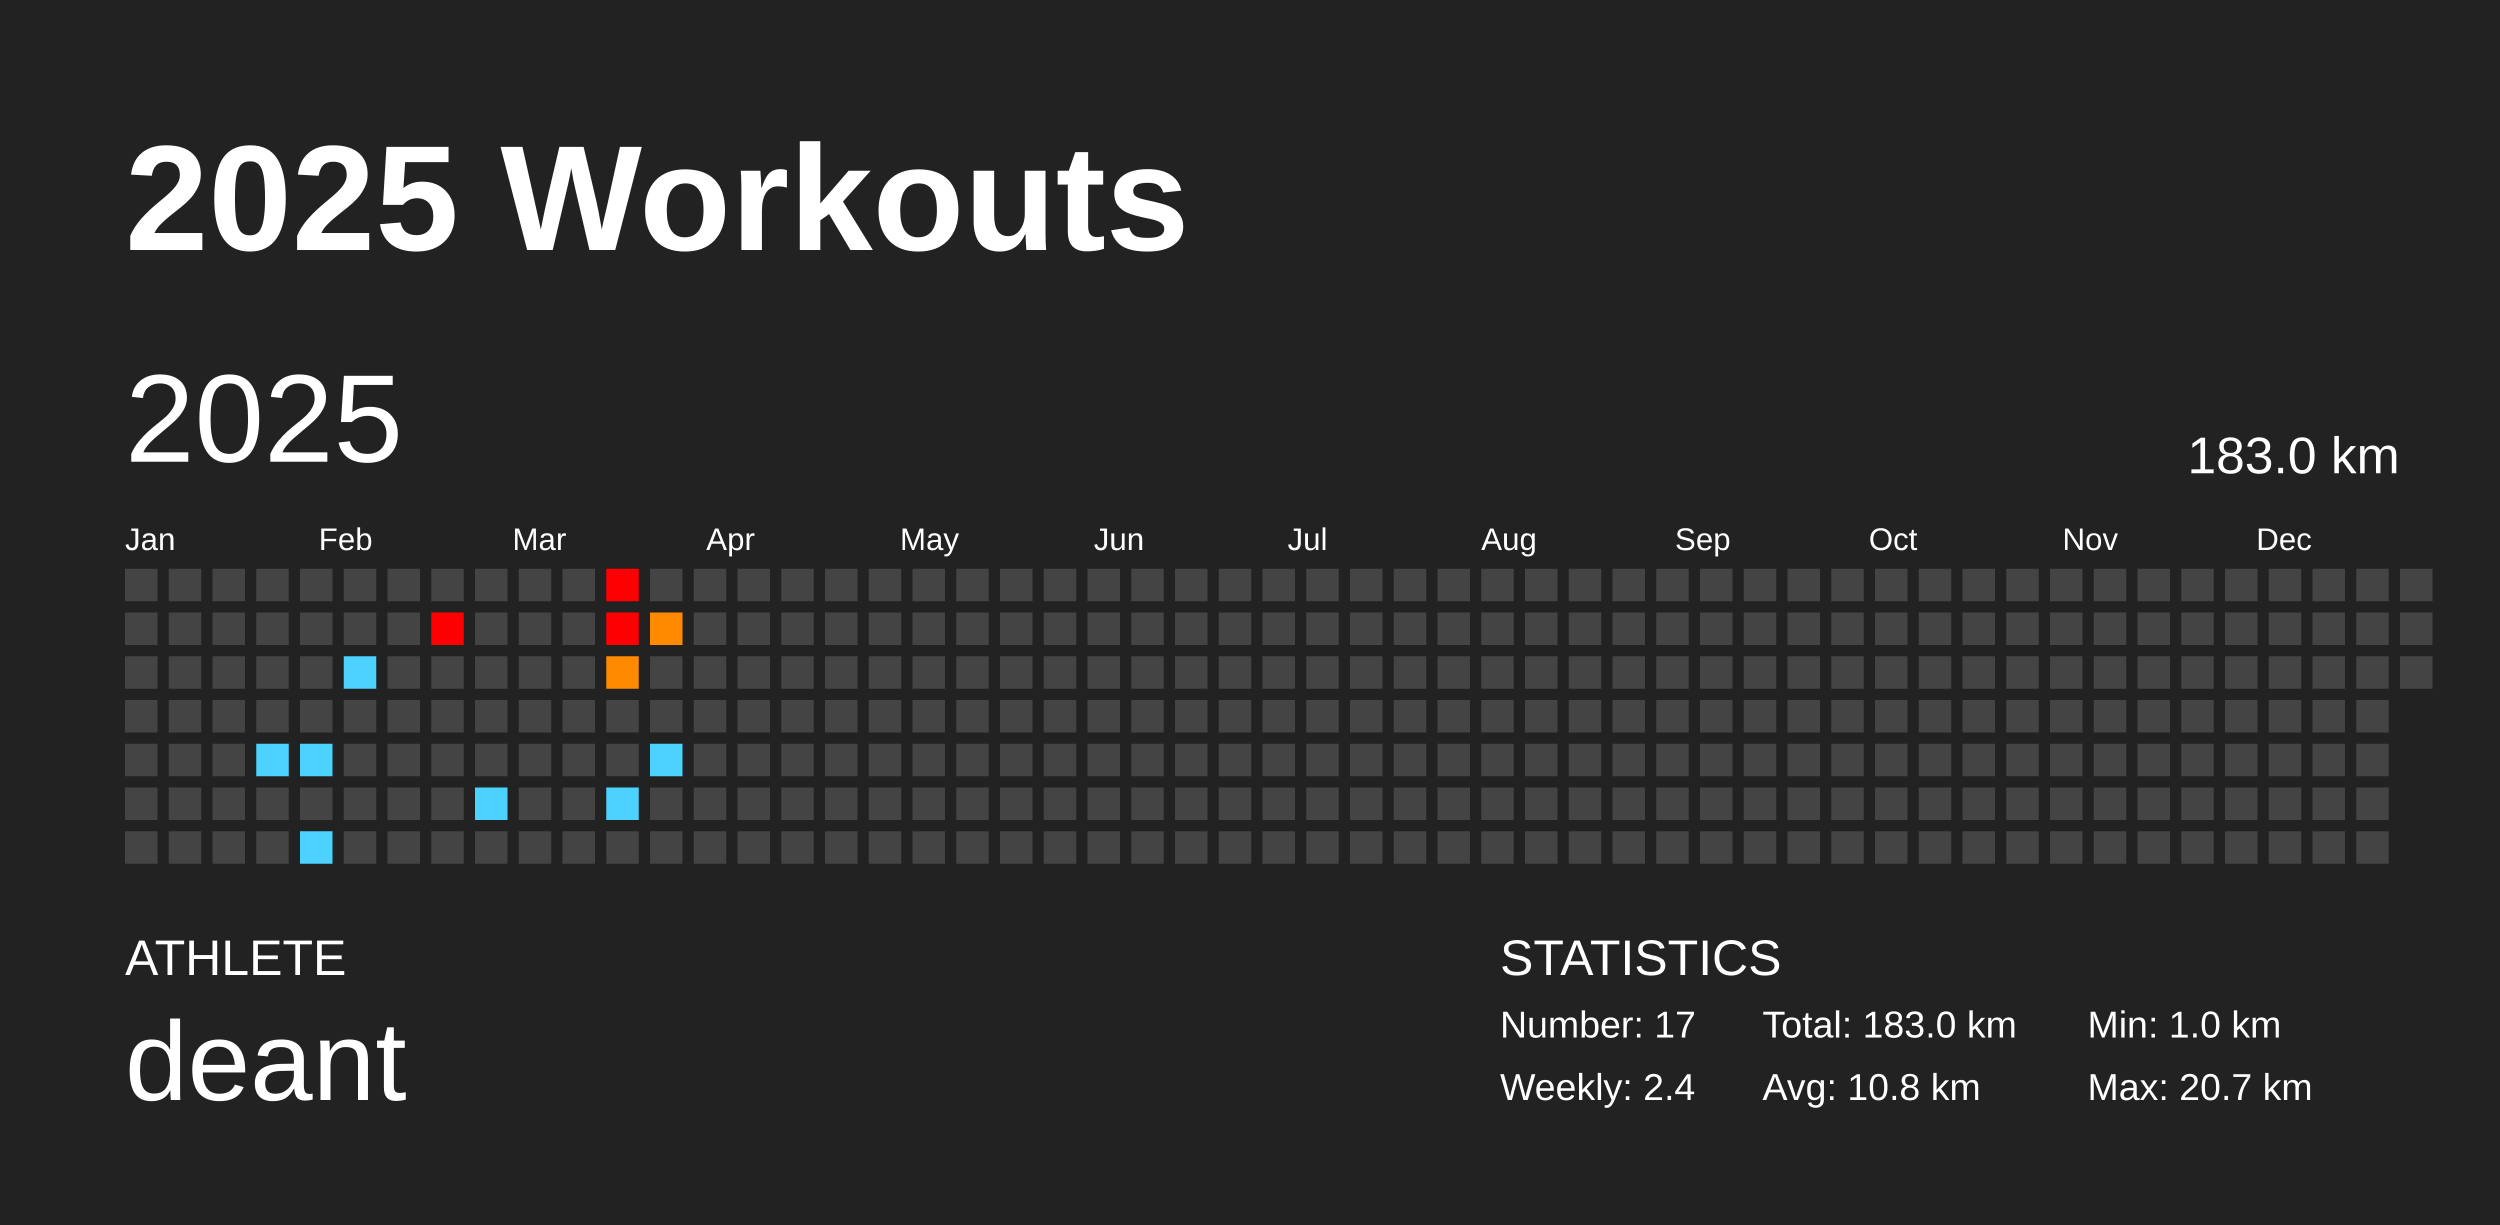
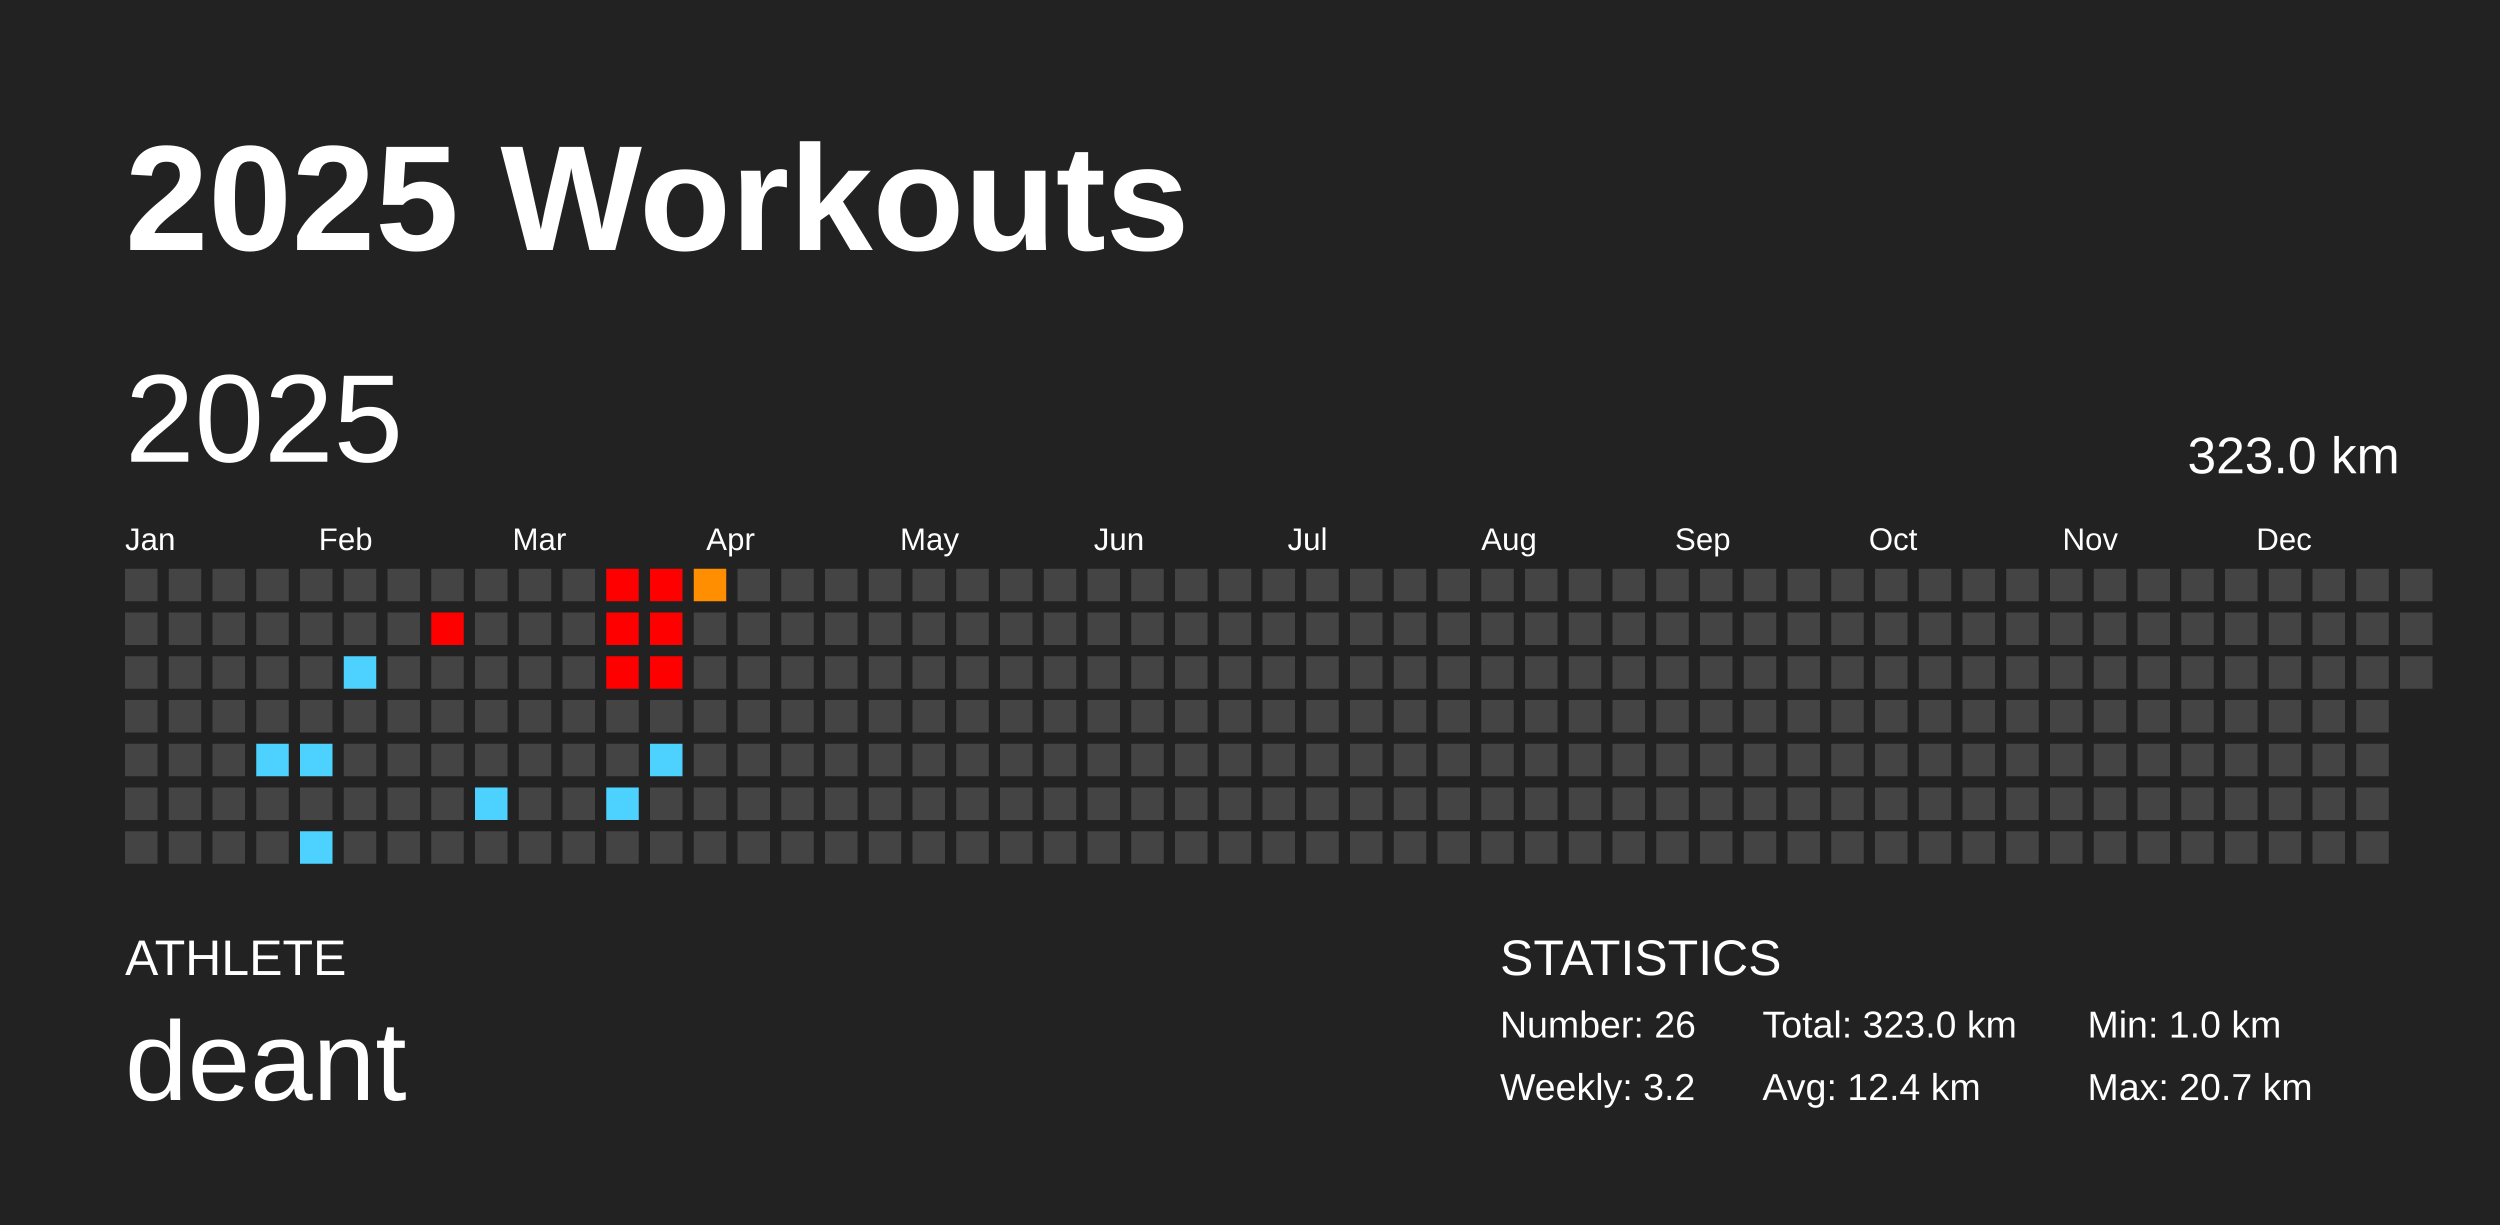
<svg xmlns="http://www.w3.org/2000/svg" baseProfile="full" height="98mm" version="1.1" viewBox="0,0,200,98" width="200mm">
  <defs />
  <rect fill="#222222" height="98" width="200" x="0" y="0" />
  <text fill="#FFFFFF" style="font-size:12px; font-family:Arial; font-weight:bold;" x="10" y="20">2025 Workouts</text>
  <text fill="#FFFFFF" style="font-size:4px; font-family:Arial" x="10" y="78">ATHLETE</text>
  <text fill="#FFFFFF" style="font-size:9px; font-family:Arial" x="10" y="88">deant</text>
  <text fill="#FFFFFF" style="font-size:4px; font-family:Arial" x="120" y="78">STATISTICS</text>
-   <text fill="#FFFFFF" style="font-size:3px; font-family:Arial" x="120" y="83">Number: 17</text>
-   <text fill="#FFFFFF" style="font-size:3px; font-family:Arial" x="120" y="88">Weekly: 2.4</text>
-   <text fill="#FFFFFF" style="font-size:3px; font-family:Arial" x="141" y="83">Total: 183.0 km</text>
-   <text fill="#FFFFFF" style="font-size:3px; font-family:Arial" x="141" y="88">Avg: 10.8 km</text>
+   <text fill="#FFFFFF" style="font-size:3px; font-family:Arial" x="120" y="83">Number: 26</text>
+   <text fill="#FFFFFF" style="font-size:3px; font-family:Arial" x="120" y="88">Weekly: 3.2</text>
+   <text fill="#FFFFFF" style="font-size:3px; font-family:Arial" x="141" y="83">Total: 323.0 km</text>
+   <text fill="#FFFFFF" style="font-size:3px; font-family:Arial" x="141" y="88">Avg: 12.4 km</text>
  <text fill="#FFFFFF" style="font-size:3px; font-family:Arial" x="167" y="83">Min: 1.0 km</text>
  <text fill="#FFFFFF" style="font-size:3px; font-family:Arial" x="167" y="88">Max: 20.7 km</text>
  <text dominant-baseline="hanging" fill="#FFFFFF" style="font-size:10.0px; font-family:Arial;" x="10" y="30">2025</text>
-   <text dominant-baseline="hanging" fill="#FFFFFF" style="font-size:4.125px; font-family:Arial;" x="175" y="35">183.0 km</text>
+   <text dominant-baseline="hanging" fill="#FFFFFF" style="font-size:4.125px; font-family:Arial;" x="175" y="35">323.0 km</text>
  <text fill="#FFFFFF" style="font-size:2.5px; font-family:Arial" x="10.0" y="44">Jan</text>
  <text fill="#FFFFFF" style="font-size:2.5px; font-family:Arial" x="25.5" y="44">Feb</text>
  <text fill="#FFFFFF" style="font-size:2.5px; font-family:Arial" x="41.0" y="44">Mar</text>
  <text fill="#FFFFFF" style="font-size:2.5px; font-family:Arial" x="56.5" y="44">Apr</text>
  <text fill="#FFFFFF" style="font-size:2.5px; font-family:Arial" x="72.0" y="44">May</text>
  <text fill="#FFFFFF" style="font-size:2.5px; font-family:Arial" x="87.5" y="44">Jun</text>
  <text fill="#FFFFFF" style="font-size:2.5px; font-family:Arial" x="103.0" y="44">Jul</text>
  <text fill="#FFFFFF" style="font-size:2.5px; font-family:Arial" x="118.5" y="44">Aug</text>
  <text fill="#FFFFFF" style="font-size:2.5px; font-family:Arial" x="134.0" y="44">Sep</text>
  <text fill="#FFFFFF" style="font-size:2.5px; font-family:Arial" x="149.5" y="44">Oct</text>
  <text fill="#FFFFFF" style="font-size:2.5px; font-family:Arial" x="165.0" y="44">Nov</text>
  <text fill="#FFFFFF" style="font-size:2.5px; font-family:Arial" x="180.5" y="44">Dec</text>
  <rect fill="#444444" height="2.6" width="2.6" x="10.0" y="45.5" />
  <rect fill="#444444" height="2.6" width="2.6" x="10.0" y="49.0" />
  <rect fill="#444444" height="2.6" width="2.6" x="10.0" y="52.5" />
  <rect fill="#444444" height="2.6" width="2.6" x="10.0" y="56.0" />
  <rect fill="#444444" height="2.6" width="2.6" x="10.0" y="59.5" />
  <rect fill="#444444" height="2.6" width="2.6" x="10.0" y="63.0" />
  <rect fill="#444444" height="2.6" width="2.6" x="10.0" y="66.5" />
  <rect fill="#444444" height="2.6" width="2.6" x="13.5" y="45.5" />
  <rect fill="#444444" height="2.6" width="2.6" x="13.5" y="49.0" />
  <rect fill="#444444" height="2.6" width="2.6" x="13.5" y="52.5" />
  <rect fill="#444444" height="2.6" width="2.6" x="13.5" y="56.0" />
  <rect fill="#444444" height="2.6" width="2.6" x="13.5" y="59.5" />
  <rect fill="#444444" height="2.6" width="2.6" x="13.5" y="63.0" />
  <rect fill="#444444" height="2.6" width="2.6" x="13.5" y="66.5" />
  <rect fill="#444444" height="2.6" width="2.6" x="17.0" y="45.5" />
  <rect fill="#444444" height="2.6" width="2.6" x="17.0" y="49.0" />
  <rect fill="#444444" height="2.6" width="2.6" x="17.0" y="52.5" />
  <rect fill="#444444" height="2.6" width="2.6" x="17.0" y="56.0" />
  <rect fill="#444444" height="2.6" width="2.6" x="17.0" y="59.5" />
  <rect fill="#444444" height="2.6" width="2.6" x="17.0" y="63.0" />
  <rect fill="#444444" height="2.6" width="2.6" x="17.0" y="66.5" />
  <rect fill="#444444" height="2.6" width="2.6" x="20.5" y="45.5" />
  <rect fill="#444444" height="2.6" width="2.6" x="20.5" y="49.0" />
  <rect fill="#444444" height="2.6" width="2.6" x="20.5" y="52.5" />
  <rect fill="#444444" height="2.6" width="2.6" x="20.5" y="56.0" />
  <rect fill="#4dd2ff" height="2.6" width="2.6" x="20.5" y="59.5" />
  <rect fill="#444444" height="2.6" width="2.6" x="20.5" y="63.0" />
  <rect fill="#444444" height="2.6" width="2.6" x="20.5" y="66.5" />
  <rect fill="#444444" height="2.6" width="2.6" x="24.0" y="45.5" />
  <rect fill="#444444" height="2.6" width="2.6" x="24.0" y="49.0" />
  <rect fill="#444444" height="2.6" width="2.6" x="24.0" y="52.5" />
  <rect fill="#444444" height="2.6" width="2.6" x="24.0" y="56.0" />
  <rect fill="#4dd2ff" height="2.6" width="2.6" x="24.0" y="59.5" />
  <rect fill="#444444" height="2.6" width="2.6" x="24.0" y="63.0" />
  <rect fill="#4dd2ff" height="2.6" width="2.6" x="24.0" y="66.5" />
  <rect fill="#444444" height="2.6" width="2.6" x="27.5" y="45.5" />
  <rect fill="#444444" height="2.6" width="2.6" x="27.5" y="49.0" />
  <rect fill="#4dd2ff" height="2.6" width="2.6" x="27.5" y="52.5" />
  <rect fill="#444444" height="2.6" width="2.6" x="27.5" y="56.0" />
  <rect fill="#444444" height="2.6" width="2.6" x="27.5" y="59.5" />
  <rect fill="#444444" height="2.6" width="2.6" x="27.5" y="63.0" />
  <rect fill="#444444" height="2.6" width="2.6" x="27.5" y="66.5" />
  <rect fill="#444444" height="2.6" width="2.6" x="31.0" y="45.5" />
  <rect fill="#444444" height="2.6" width="2.6" x="31.0" y="49.0" />
  <rect fill="#444444" height="2.6" width="2.6" x="31.0" y="52.5" />
  <rect fill="#444444" height="2.6" width="2.6" x="31.0" y="56.0" />
  <rect fill="#444444" height="2.6" width="2.6" x="31.0" y="59.5" />
  <rect fill="#444444" height="2.6" width="2.6" x="31.0" y="63.0" />
  <rect fill="#444444" height="2.6" width="2.6" x="31.0" y="66.5" />
  <rect fill="#444444" height="2.6" width="2.6" x="34.5" y="45.5" />
  <rect fill="red" height="2.6" width="2.6" x="34.5" y="49.0" />
  <rect fill="#444444" height="2.6" width="2.6" x="34.5" y="52.5" />
  <rect fill="#444444" height="2.6" width="2.6" x="34.5" y="56.0" />
  <rect fill="#444444" height="2.6" width="2.6" x="34.5" y="59.5" />
  <rect fill="#444444" height="2.6" width="2.6" x="34.5" y="63.0" />
  <rect fill="#444444" height="2.6" width="2.6" x="34.5" y="66.5" />
  <rect fill="#444444" height="2.6" width="2.6" x="38.0" y="45.5" />
  <rect fill="#444444" height="2.6" width="2.6" x="38.0" y="49.0" />
  <rect fill="#444444" height="2.6" width="2.6" x="38.0" y="52.5" />
  <rect fill="#444444" height="2.6" width="2.6" x="38.0" y="56.0" />
  <rect fill="#444444" height="2.6" width="2.6" x="38.0" y="59.5" />
  <rect fill="#4dd2ff" height="2.6" width="2.6" x="38.0" y="63.0" />
  <rect fill="#444444" height="2.6" width="2.6" x="38.0" y="66.5" />
  <rect fill="#444444" height="2.6" width="2.6" x="41.5" y="45.5" />
  <rect fill="#444444" height="2.6" width="2.6" x="41.5" y="49.0" />
  <rect fill="#444444" height="2.6" width="2.6" x="41.5" y="52.5" />
  <rect fill="#444444" height="2.6" width="2.6" x="41.5" y="56.0" />
  <rect fill="#444444" height="2.6" width="2.6" x="41.5" y="59.5" />
  <rect fill="#444444" height="2.6" width="2.6" x="41.5" y="63.0" />
  <rect fill="#444444" height="2.6" width="2.6" x="41.5" y="66.5" />
  <rect fill="#444444" height="2.6" width="2.6" x="45.0" y="45.5" />
  <rect fill="#444444" height="2.6" width="2.6" x="45.0" y="49.0" />
  <rect fill="#444444" height="2.6" width="2.6" x="45.0" y="52.5" />
  <rect fill="#444444" height="2.6" width="2.6" x="45.0" y="56.0" />
  <rect fill="#444444" height="2.6" width="2.6" x="45.0" y="59.5" />
  <rect fill="#444444" height="2.6" width="2.6" x="45.0" y="63.0" />
  <rect fill="#444444" height="2.6" width="2.6" x="45.0" y="66.5" />
  <rect fill="red" height="2.6" width="2.6" x="48.5" y="45.5" />
  <rect fill="red" height="2.6" width="2.6" x="48.5" y="49.0" />
-   <rect fill="#ff8a00" height="2.6" width="2.6" x="48.5" y="52.5" />
+   <rect fill="red" height="2.6" width="2.6" x="48.5" y="52.5" />
  <rect fill="#444444" height="2.6" width="2.6" x="48.5" y="56.0" />
  <rect fill="#444444" height="2.6" width="2.6" x="48.5" y="59.5" />
  <rect fill="#4dd2ff" height="2.6" width="2.6" x="48.5" y="63.0" />
  <rect fill="#444444" height="2.6" width="2.6" x="48.5" y="66.5" />
-   <rect fill="#444444" height="2.6" width="2.6" x="52.0" y="45.5" />
-   <rect fill="#ff8a00" height="2.6" width="2.6" x="52.0" y="49.0" />
-   <rect fill="#444444" height="2.6" width="2.6" x="52.0" y="52.5" />
+   <rect fill="red" height="2.6" width="2.6" x="52.0" y="45.5" />
+   <rect fill="red" height="2.6" width="2.6" x="52.0" y="49.0" />
+   <rect fill="red" height="2.6" width="2.6" x="52.0" y="52.5" />
  <rect fill="#444444" height="2.6" width="2.6" x="52.0" y="56.0" />
  <rect fill="#4dd2ff" height="2.6" width="2.6" x="52.0" y="59.5" />
  <rect fill="#444444" height="2.6" width="2.6" x="52.0" y="63.0" />
  <rect fill="#444444" height="2.6" width="2.6" x="52.0" y="66.5" />
-   <rect fill="#444444" height="2.6" width="2.6" x="55.5" y="45.5" />
+   <rect fill="#ff8e00" height="2.6" width="2.6" x="55.5" y="45.5" />
  <rect fill="#444444" height="2.6" width="2.6" x="55.5" y="49.0" />
  <rect fill="#444444" height="2.6" width="2.6" x="55.5" y="52.5" />
  <rect fill="#444444" height="2.6" width="2.6" x="55.5" y="56.0" />
  <rect fill="#444444" height="2.6" width="2.6" x="55.5" y="59.5" />
  <rect fill="#444444" height="2.6" width="2.6" x="55.5" y="63.0" />
  <rect fill="#444444" height="2.6" width="2.6" x="55.5" y="66.5" />
  <rect fill="#444444" height="2.6" width="2.6" x="59.0" y="45.5" />
  <rect fill="#444444" height="2.6" width="2.6" x="59.0" y="49.0" />
  <rect fill="#444444" height="2.6" width="2.6" x="59.0" y="52.5" />
  <rect fill="#444444" height="2.6" width="2.6" x="59.0" y="56.0" />
  <rect fill="#444444" height="2.6" width="2.6" x="59.0" y="59.5" />
  <rect fill="#444444" height="2.6" width="2.6" x="59.0" y="63.0" />
  <rect fill="#444444" height="2.6" width="2.6" x="59.0" y="66.5" />
  <rect fill="#444444" height="2.6" width="2.6" x="62.5" y="45.5" />
  <rect fill="#444444" height="2.6" width="2.6" x="62.5" y="49.0" />
  <rect fill="#444444" height="2.6" width="2.6" x="62.5" y="52.5" />
  <rect fill="#444444" height="2.6" width="2.6" x="62.5" y="56.0" />
  <rect fill="#444444" height="2.6" width="2.6" x="62.5" y="59.5" />
  <rect fill="#444444" height="2.6" width="2.6" x="62.5" y="63.0" />
  <rect fill="#444444" height="2.6" width="2.6" x="62.5" y="66.5" />
  <rect fill="#444444" height="2.6" width="2.6" x="66.0" y="45.5" />
  <rect fill="#444444" height="2.6" width="2.6" x="66.0" y="49.0" />
  <rect fill="#444444" height="2.6" width="2.6" x="66.0" y="52.5" />
  <rect fill="#444444" height="2.6" width="2.6" x="66.0" y="56.0" />
  <rect fill="#444444" height="2.6" width="2.6" x="66.0" y="59.5" />
  <rect fill="#444444" height="2.6" width="2.6" x="66.0" y="63.0" />
  <rect fill="#444444" height="2.6" width="2.6" x="66.0" y="66.5" />
  <rect fill="#444444" height="2.6" width="2.6" x="69.5" y="45.5" />
  <rect fill="#444444" height="2.6" width="2.6" x="69.5" y="49.0" />
  <rect fill="#444444" height="2.6" width="2.6" x="69.5" y="52.5" />
  <rect fill="#444444" height="2.6" width="2.6" x="69.5" y="56.0" />
  <rect fill="#444444" height="2.6" width="2.6" x="69.5" y="59.5" />
  <rect fill="#444444" height="2.6" width="2.6" x="69.5" y="63.0" />
  <rect fill="#444444" height="2.6" width="2.6" x="69.5" y="66.5" />
  <rect fill="#444444" height="2.6" width="2.6" x="73.0" y="45.5" />
  <rect fill="#444444" height="2.6" width="2.6" x="73.0" y="49.0" />
  <rect fill="#444444" height="2.6" width="2.6" x="73.0" y="52.5" />
  <rect fill="#444444" height="2.6" width="2.6" x="73.0" y="56.0" />
  <rect fill="#444444" height="2.6" width="2.6" x="73.0" y="59.5" />
  <rect fill="#444444" height="2.6" width="2.6" x="73.0" y="63.0" />
  <rect fill="#444444" height="2.6" width="2.6" x="73.0" y="66.5" />
  <rect fill="#444444" height="2.6" width="2.6" x="76.5" y="45.5" />
  <rect fill="#444444" height="2.6" width="2.6" x="76.5" y="49.0" />
  <rect fill="#444444" height="2.6" width="2.6" x="76.5" y="52.5" />
  <rect fill="#444444" height="2.6" width="2.6" x="76.5" y="56.0" />
  <rect fill="#444444" height="2.6" width="2.6" x="76.5" y="59.5" />
  <rect fill="#444444" height="2.6" width="2.6" x="76.5" y="63.0" />
  <rect fill="#444444" height="2.6" width="2.6" x="76.5" y="66.5" />
  <rect fill="#444444" height="2.6" width="2.6" x="80.0" y="45.5" />
  <rect fill="#444444" height="2.6" width="2.6" x="80.0" y="49.0" />
  <rect fill="#444444" height="2.6" width="2.6" x="80.0" y="52.5" />
  <rect fill="#444444" height="2.6" width="2.6" x="80.0" y="56.0" />
  <rect fill="#444444" height="2.6" width="2.6" x="80.0" y="59.5" />
  <rect fill="#444444" height="2.6" width="2.6" x="80.0" y="63.0" />
  <rect fill="#444444" height="2.6" width="2.6" x="80.0" y="66.5" />
  <rect fill="#444444" height="2.6" width="2.6" x="83.5" y="45.5" />
  <rect fill="#444444" height="2.6" width="2.6" x="83.5" y="49.0" />
  <rect fill="#444444" height="2.6" width="2.6" x="83.5" y="52.5" />
  <rect fill="#444444" height="2.6" width="2.6" x="83.5" y="56.0" />
  <rect fill="#444444" height="2.6" width="2.6" x="83.5" y="59.5" />
  <rect fill="#444444" height="2.6" width="2.6" x="83.5" y="63.0" />
  <rect fill="#444444" height="2.6" width="2.6" x="83.5" y="66.5" />
  <rect fill="#444444" height="2.6" width="2.6" x="87.0" y="45.5" />
  <rect fill="#444444" height="2.6" width="2.6" x="87.0" y="49.0" />
  <rect fill="#444444" height="2.6" width="2.6" x="87.0" y="52.5" />
  <rect fill="#444444" height="2.6" width="2.6" x="87.0" y="56.0" />
  <rect fill="#444444" height="2.6" width="2.6" x="87.0" y="59.5" />
  <rect fill="#444444" height="2.6" width="2.6" x="87.0" y="63.0" />
  <rect fill="#444444" height="2.6" width="2.6" x="87.0" y="66.5" />
  <rect fill="#444444" height="2.6" width="2.6" x="90.5" y="45.5" />
  <rect fill="#444444" height="2.6" width="2.6" x="90.5" y="49.0" />
  <rect fill="#444444" height="2.6" width="2.6" x="90.5" y="52.5" />
  <rect fill="#444444" height="2.6" width="2.6" x="90.5" y="56.0" />
  <rect fill="#444444" height="2.6" width="2.6" x="90.5" y="59.5" />
  <rect fill="#444444" height="2.6" width="2.6" x="90.5" y="63.0" />
  <rect fill="#444444" height="2.6" width="2.6" x="90.5" y="66.5" />
  <rect fill="#444444" height="2.6" width="2.6" x="94.0" y="45.5" />
  <rect fill="#444444" height="2.6" width="2.6" x="94.0" y="49.0" />
  <rect fill="#444444" height="2.6" width="2.6" x="94.0" y="52.5" />
  <rect fill="#444444" height="2.6" width="2.6" x="94.0" y="56.0" />
  <rect fill="#444444" height="2.6" width="2.6" x="94.0" y="59.5" />
  <rect fill="#444444" height="2.6" width="2.6" x="94.0" y="63.0" />
  <rect fill="#444444" height="2.6" width="2.6" x="94.0" y="66.5" />
  <rect fill="#444444" height="2.6" width="2.6" x="97.5" y="45.5" />
  <rect fill="#444444" height="2.6" width="2.6" x="97.5" y="49.0" />
  <rect fill="#444444" height="2.6" width="2.6" x="97.5" y="52.5" />
  <rect fill="#444444" height="2.6" width="2.6" x="97.5" y="56.0" />
  <rect fill="#444444" height="2.6" width="2.6" x="97.5" y="59.5" />
  <rect fill="#444444" height="2.6" width="2.6" x="97.5" y="63.0" />
  <rect fill="#444444" height="2.6" width="2.6" x="97.5" y="66.5" />
  <rect fill="#444444" height="2.6" width="2.6" x="101.0" y="45.5" />
  <rect fill="#444444" height="2.6" width="2.6" x="101.0" y="49.0" />
  <rect fill="#444444" height="2.6" width="2.6" x="101.0" y="52.5" />
  <rect fill="#444444" height="2.6" width="2.6" x="101.0" y="56.0" />
  <rect fill="#444444" height="2.6" width="2.6" x="101.0" y="59.5" />
  <rect fill="#444444" height="2.6" width="2.6" x="101.0" y="63.0" />
  <rect fill="#444444" height="2.6" width="2.6" x="101.0" y="66.5" />
  <rect fill="#444444" height="2.6" width="2.6" x="104.5" y="45.5" />
  <rect fill="#444444" height="2.6" width="2.6" x="104.5" y="49.0" />
  <rect fill="#444444" height="2.6" width="2.6" x="104.5" y="52.5" />
  <rect fill="#444444" height="2.6" width="2.6" x="104.5" y="56.0" />
  <rect fill="#444444" height="2.6" width="2.6" x="104.5" y="59.5" />
  <rect fill="#444444" height="2.6" width="2.6" x="104.5" y="63.0" />
  <rect fill="#444444" height="2.6" width="2.6" x="104.5" y="66.5" />
  <rect fill="#444444" height="2.6" width="2.6" x="108.0" y="45.5" />
  <rect fill="#444444" height="2.6" width="2.6" x="108.0" y="49.0" />
  <rect fill="#444444" height="2.6" width="2.6" x="108.0" y="52.5" />
  <rect fill="#444444" height="2.6" width="2.6" x="108.0" y="56.0" />
  <rect fill="#444444" height="2.6" width="2.6" x="108.0" y="59.5" />
  <rect fill="#444444" height="2.6" width="2.6" x="108.0" y="63.0" />
  <rect fill="#444444" height="2.6" width="2.6" x="108.0" y="66.5" />
  <rect fill="#444444" height="2.6" width="2.6" x="111.5" y="45.5" />
  <rect fill="#444444" height="2.6" width="2.6" x="111.5" y="49.0" />
  <rect fill="#444444" height="2.6" width="2.6" x="111.5" y="52.5" />
  <rect fill="#444444" height="2.6" width="2.6" x="111.5" y="56.0" />
  <rect fill="#444444" height="2.6" width="2.6" x="111.5" y="59.5" />
  <rect fill="#444444" height="2.6" width="2.6" x="111.5" y="63.0" />
  <rect fill="#444444" height="2.6" width="2.6" x="111.5" y="66.5" />
  <rect fill="#444444" height="2.6" width="2.6" x="115.0" y="45.5" />
  <rect fill="#444444" height="2.6" width="2.6" x="115.0" y="49.0" />
  <rect fill="#444444" height="2.6" width="2.6" x="115.0" y="52.5" />
  <rect fill="#444444" height="2.6" width="2.6" x="115.0" y="56.0" />
  <rect fill="#444444" height="2.6" width="2.6" x="115.0" y="59.5" />
  <rect fill="#444444" height="2.6" width="2.6" x="115.0" y="63.0" />
  <rect fill="#444444" height="2.6" width="2.6" x="115.0" y="66.5" />
  <rect fill="#444444" height="2.6" width="2.6" x="118.5" y="45.5" />
  <rect fill="#444444" height="2.6" width="2.6" x="118.5" y="49.0" />
  <rect fill="#444444" height="2.6" width="2.6" x="118.5" y="52.5" />
  <rect fill="#444444" height="2.6" width="2.6" x="118.5" y="56.0" />
  <rect fill="#444444" height="2.6" width="2.6" x="118.5" y="59.5" />
  <rect fill="#444444" height="2.6" width="2.6" x="118.5" y="63.0" />
  <rect fill="#444444" height="2.6" width="2.6" x="118.5" y="66.5" />
  <rect fill="#444444" height="2.6" width="2.6" x="122.0" y="45.5" />
  <rect fill="#444444" height="2.6" width="2.6" x="122.0" y="49.0" />
  <rect fill="#444444" height="2.6" width="2.6" x="122.0" y="52.5" />
  <rect fill="#444444" height="2.6" width="2.6" x="122.0" y="56.0" />
  <rect fill="#444444" height="2.6" width="2.6" x="122.0" y="59.5" />
  <rect fill="#444444" height="2.6" width="2.6" x="122.0" y="63.0" />
  <rect fill="#444444" height="2.6" width="2.6" x="122.0" y="66.5" />
  <rect fill="#444444" height="2.6" width="2.6" x="125.5" y="45.5" />
  <rect fill="#444444" height="2.6" width="2.6" x="125.5" y="49.0" />
  <rect fill="#444444" height="2.6" width="2.6" x="125.5" y="52.5" />
  <rect fill="#444444" height="2.6" width="2.6" x="125.5" y="56.0" />
  <rect fill="#444444" height="2.6" width="2.6" x="125.5" y="59.5" />
  <rect fill="#444444" height="2.6" width="2.6" x="125.5" y="63.0" />
  <rect fill="#444444" height="2.6" width="2.6" x="125.5" y="66.5" />
  <rect fill="#444444" height="2.6" width="2.6" x="129.0" y="45.5" />
  <rect fill="#444444" height="2.6" width="2.6" x="129.0" y="49.0" />
  <rect fill="#444444" height="2.6" width="2.6" x="129.0" y="52.5" />
  <rect fill="#444444" height="2.6" width="2.6" x="129.0" y="56.0" />
  <rect fill="#444444" height="2.6" width="2.6" x="129.0" y="59.5" />
  <rect fill="#444444" height="2.6" width="2.6" x="129.0" y="63.0" />
  <rect fill="#444444" height="2.6" width="2.6" x="129.0" y="66.5" />
  <rect fill="#444444" height="2.6" width="2.6" x="132.5" y="45.5" />
  <rect fill="#444444" height="2.6" width="2.6" x="132.5" y="49.0" />
  <rect fill="#444444" height="2.6" width="2.6" x="132.5" y="52.5" />
  <rect fill="#444444" height="2.6" width="2.6" x="132.5" y="56.0" />
  <rect fill="#444444" height="2.6" width="2.6" x="132.5" y="59.5" />
  <rect fill="#444444" height="2.6" width="2.6" x="132.5" y="63.0" />
  <rect fill="#444444" height="2.6" width="2.6" x="132.5" y="66.5" />
  <rect fill="#444444" height="2.6" width="2.6" x="136.0" y="45.5" />
  <rect fill="#444444" height="2.6" width="2.6" x="136.0" y="49.0" />
  <rect fill="#444444" height="2.6" width="2.6" x="136.0" y="52.5" />
  <rect fill="#444444" height="2.6" width="2.6" x="136.0" y="56.0" />
  <rect fill="#444444" height="2.6" width="2.6" x="136.0" y="59.5" />
  <rect fill="#444444" height="2.6" width="2.6" x="136.0" y="63.0" />
  <rect fill="#444444" height="2.6" width="2.6" x="136.0" y="66.5" />
  <rect fill="#444444" height="2.6" width="2.6" x="139.5" y="45.5" />
  <rect fill="#444444" height="2.6" width="2.6" x="139.5" y="49.0" />
  <rect fill="#444444" height="2.6" width="2.6" x="139.5" y="52.5" />
  <rect fill="#444444" height="2.6" width="2.6" x="139.5" y="56.0" />
  <rect fill="#444444" height="2.6" width="2.6" x="139.5" y="59.5" />
  <rect fill="#444444" height="2.6" width="2.6" x="139.5" y="63.0" />
  <rect fill="#444444" height="2.6" width="2.6" x="139.5" y="66.5" />
  <rect fill="#444444" height="2.6" width="2.6" x="143.0" y="45.5" />
  <rect fill="#444444" height="2.6" width="2.6" x="143.0" y="49.0" />
  <rect fill="#444444" height="2.6" width="2.6" x="143.0" y="52.5" />
  <rect fill="#444444" height="2.6" width="2.6" x="143.0" y="56.0" />
  <rect fill="#444444" height="2.6" width="2.6" x="143.0" y="59.5" />
  <rect fill="#444444" height="2.6" width="2.6" x="143.0" y="63.0" />
  <rect fill="#444444" height="2.6" width="2.6" x="143.0" y="66.5" />
  <rect fill="#444444" height="2.6" width="2.6" x="146.5" y="45.5" />
  <rect fill="#444444" height="2.6" width="2.6" x="146.5" y="49.0" />
  <rect fill="#444444" height="2.6" width="2.6" x="146.5" y="52.5" />
  <rect fill="#444444" height="2.6" width="2.6" x="146.5" y="56.0" />
  <rect fill="#444444" height="2.6" width="2.6" x="146.5" y="59.5" />
  <rect fill="#444444" height="2.6" width="2.6" x="146.5" y="63.0" />
  <rect fill="#444444" height="2.6" width="2.6" x="146.5" y="66.5" />
  <rect fill="#444444" height="2.6" width="2.6" x="150.0" y="45.5" />
  <rect fill="#444444" height="2.6" width="2.6" x="150.0" y="49.0" />
  <rect fill="#444444" height="2.6" width="2.6" x="150.0" y="52.5" />
  <rect fill="#444444" height="2.6" width="2.6" x="150.0" y="56.0" />
  <rect fill="#444444" height="2.6" width="2.6" x="150.0" y="59.5" />
  <rect fill="#444444" height="2.6" width="2.6" x="150.0" y="63.0" />
  <rect fill="#444444" height="2.6" width="2.6" x="150.0" y="66.5" />
  <rect fill="#444444" height="2.6" width="2.6" x="153.5" y="45.5" />
  <rect fill="#444444" height="2.6" width="2.6" x="153.5" y="49.0" />
  <rect fill="#444444" height="2.6" width="2.6" x="153.5" y="52.5" />
  <rect fill="#444444" height="2.6" width="2.6" x="153.5" y="56.0" />
  <rect fill="#444444" height="2.6" width="2.6" x="153.5" y="59.5" />
  <rect fill="#444444" height="2.6" width="2.6" x="153.5" y="63.0" />
  <rect fill="#444444" height="2.6" width="2.6" x="153.5" y="66.5" />
  <rect fill="#444444" height="2.6" width="2.6" x="157.0" y="45.5" />
  <rect fill="#444444" height="2.6" width="2.6" x="157.0" y="49.0" />
  <rect fill="#444444" height="2.6" width="2.6" x="157.0" y="52.5" />
  <rect fill="#444444" height="2.6" width="2.6" x="157.0" y="56.0" />
  <rect fill="#444444" height="2.6" width="2.6" x="157.0" y="59.5" />
  <rect fill="#444444" height="2.6" width="2.6" x="157.0" y="63.0" />
  <rect fill="#444444" height="2.6" width="2.6" x="157.0" y="66.5" />
  <rect fill="#444444" height="2.6" width="2.6" x="160.5" y="45.5" />
  <rect fill="#444444" height="2.6" width="2.6" x="160.5" y="49.0" />
  <rect fill="#444444" height="2.6" width="2.6" x="160.5" y="52.5" />
  <rect fill="#444444" height="2.6" width="2.6" x="160.5" y="56.0" />
  <rect fill="#444444" height="2.6" width="2.6" x="160.5" y="59.5" />
  <rect fill="#444444" height="2.6" width="2.6" x="160.5" y="63.0" />
  <rect fill="#444444" height="2.6" width="2.6" x="160.5" y="66.5" />
  <rect fill="#444444" height="2.6" width="2.6" x="164.0" y="45.5" />
  <rect fill="#444444" height="2.6" width="2.6" x="164.0" y="49.0" />
  <rect fill="#444444" height="2.6" width="2.6" x="164.0" y="52.5" />
  <rect fill="#444444" height="2.6" width="2.6" x="164.0" y="56.0" />
  <rect fill="#444444" height="2.6" width="2.6" x="164.0" y="59.5" />
  <rect fill="#444444" height="2.6" width="2.6" x="164.0" y="63.0" />
  <rect fill="#444444" height="2.6" width="2.6" x="164.0" y="66.5" />
  <rect fill="#444444" height="2.6" width="2.6" x="167.5" y="45.5" />
  <rect fill="#444444" height="2.6" width="2.6" x="167.5" y="49.0" />
  <rect fill="#444444" height="2.6" width="2.6" x="167.5" y="52.5" />
  <rect fill="#444444" height="2.6" width="2.6" x="167.5" y="56.0" />
  <rect fill="#444444" height="2.6" width="2.6" x="167.5" y="59.5" />
  <rect fill="#444444" height="2.6" width="2.6" x="167.5" y="63.0" />
  <rect fill="#444444" height="2.6" width="2.6" x="167.5" y="66.5" />
  <rect fill="#444444" height="2.6" width="2.6" x="171.0" y="45.5" />
  <rect fill="#444444" height="2.6" width="2.6" x="171.0" y="49.0" />
  <rect fill="#444444" height="2.6" width="2.6" x="171.0" y="52.5" />
  <rect fill="#444444" height="2.6" width="2.6" x="171.0" y="56.0" />
  <rect fill="#444444" height="2.6" width="2.6" x="171.0" y="59.5" />
  <rect fill="#444444" height="2.6" width="2.6" x="171.0" y="63.0" />
  <rect fill="#444444" height="2.6" width="2.6" x="171.0" y="66.5" />
  <rect fill="#444444" height="2.6" width="2.6" x="174.5" y="45.5" />
  <rect fill="#444444" height="2.6" width="2.6" x="174.5" y="49.0" />
  <rect fill="#444444" height="2.6" width="2.6" x="174.5" y="52.5" />
  <rect fill="#444444" height="2.6" width="2.6" x="174.5" y="56.0" />
  <rect fill="#444444" height="2.6" width="2.6" x="174.5" y="59.5" />
  <rect fill="#444444" height="2.6" width="2.6" x="174.5" y="63.0" />
  <rect fill="#444444" height="2.6" width="2.6" x="174.5" y="66.5" />
  <rect fill="#444444" height="2.6" width="2.6" x="178.0" y="45.5" />
  <rect fill="#444444" height="2.6" width="2.6" x="178.0" y="49.0" />
  <rect fill="#444444" height="2.6" width="2.6" x="178.0" y="52.5" />
  <rect fill="#444444" height="2.6" width="2.6" x="178.0" y="56.0" />
  <rect fill="#444444" height="2.6" width="2.6" x="178.0" y="59.5" />
  <rect fill="#444444" height="2.6" width="2.6" x="178.0" y="63.0" />
  <rect fill="#444444" height="2.6" width="2.6" x="178.0" y="66.5" />
  <rect fill="#444444" height="2.6" width="2.6" x="181.5" y="45.5" />
  <rect fill="#444444" height="2.6" width="2.6" x="181.5" y="49.0" />
  <rect fill="#444444" height="2.6" width="2.6" x="181.5" y="52.5" />
  <rect fill="#444444" height="2.6" width="2.6" x="181.5" y="56.0" />
  <rect fill="#444444" height="2.6" width="2.6" x="181.5" y="59.5" />
  <rect fill="#444444" height="2.6" width="2.6" x="181.5" y="63.0" />
  <rect fill="#444444" height="2.6" width="2.6" x="181.5" y="66.5" />
  <rect fill="#444444" height="2.6" width="2.6" x="185.0" y="45.5" />
  <rect fill="#444444" height="2.6" width="2.6" x="185.0" y="49.0" />
  <rect fill="#444444" height="2.6" width="2.6" x="185.0" y="52.5" />
  <rect fill="#444444" height="2.6" width="2.6" x="185.0" y="56.0" />
  <rect fill="#444444" height="2.6" width="2.6" x="185.0" y="59.5" />
  <rect fill="#444444" height="2.6" width="2.6" x="185.0" y="63.0" />
  <rect fill="#444444" height="2.6" width="2.6" x="185.0" y="66.5" />
  <rect fill="#444444" height="2.6" width="2.6" x="188.5" y="45.5" />
  <rect fill="#444444" height="2.6" width="2.6" x="188.5" y="49.0" />
  <rect fill="#444444" height="2.6" width="2.6" x="188.5" y="52.5" />
  <rect fill="#444444" height="2.6" width="2.6" x="188.5" y="56.0" />
  <rect fill="#444444" height="2.6" width="2.6" x="188.5" y="59.5" />
  <rect fill="#444444" height="2.6" width="2.6" x="188.5" y="63.0" />
  <rect fill="#444444" height="2.6" width="2.6" x="188.5" y="66.5" />
  <rect fill="#444444" height="2.6" width="2.6" x="192.0" y="45.5" />
  <rect fill="#444444" height="2.6" width="2.6" x="192.0" y="49.0" />
  <rect fill="#444444" height="2.6" width="2.6" x="192.0" y="52.5" />
</svg>
